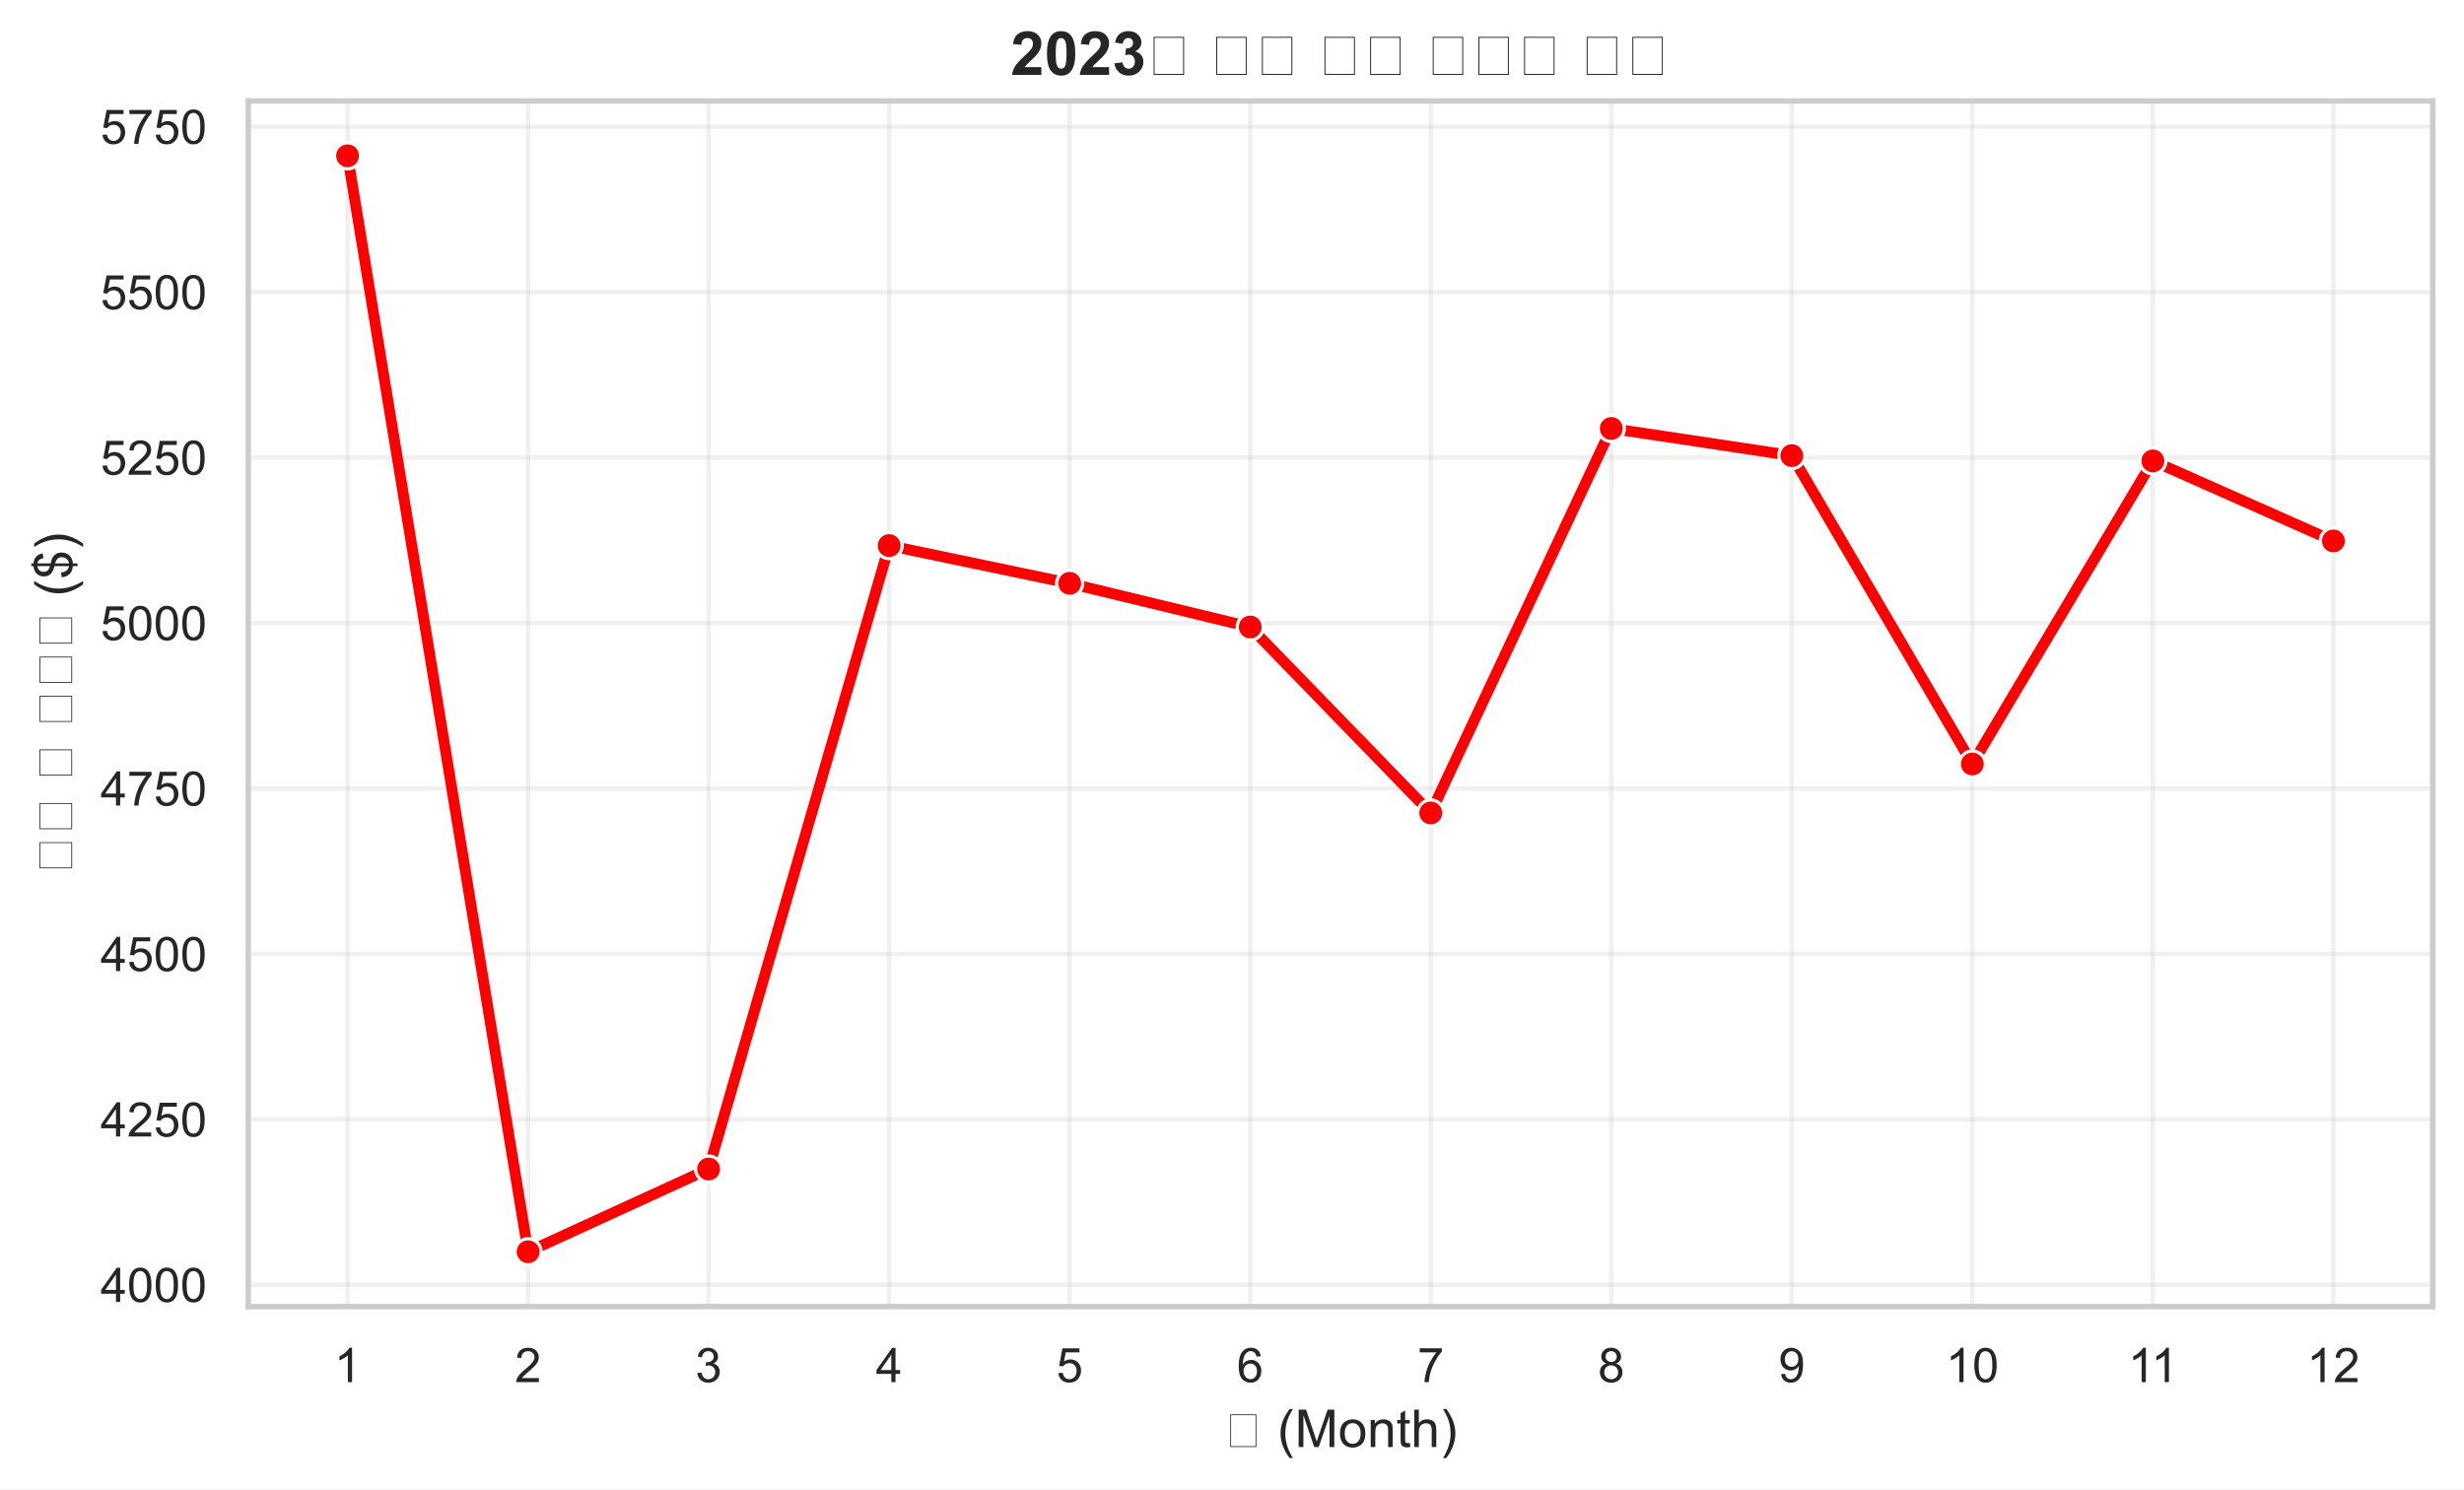
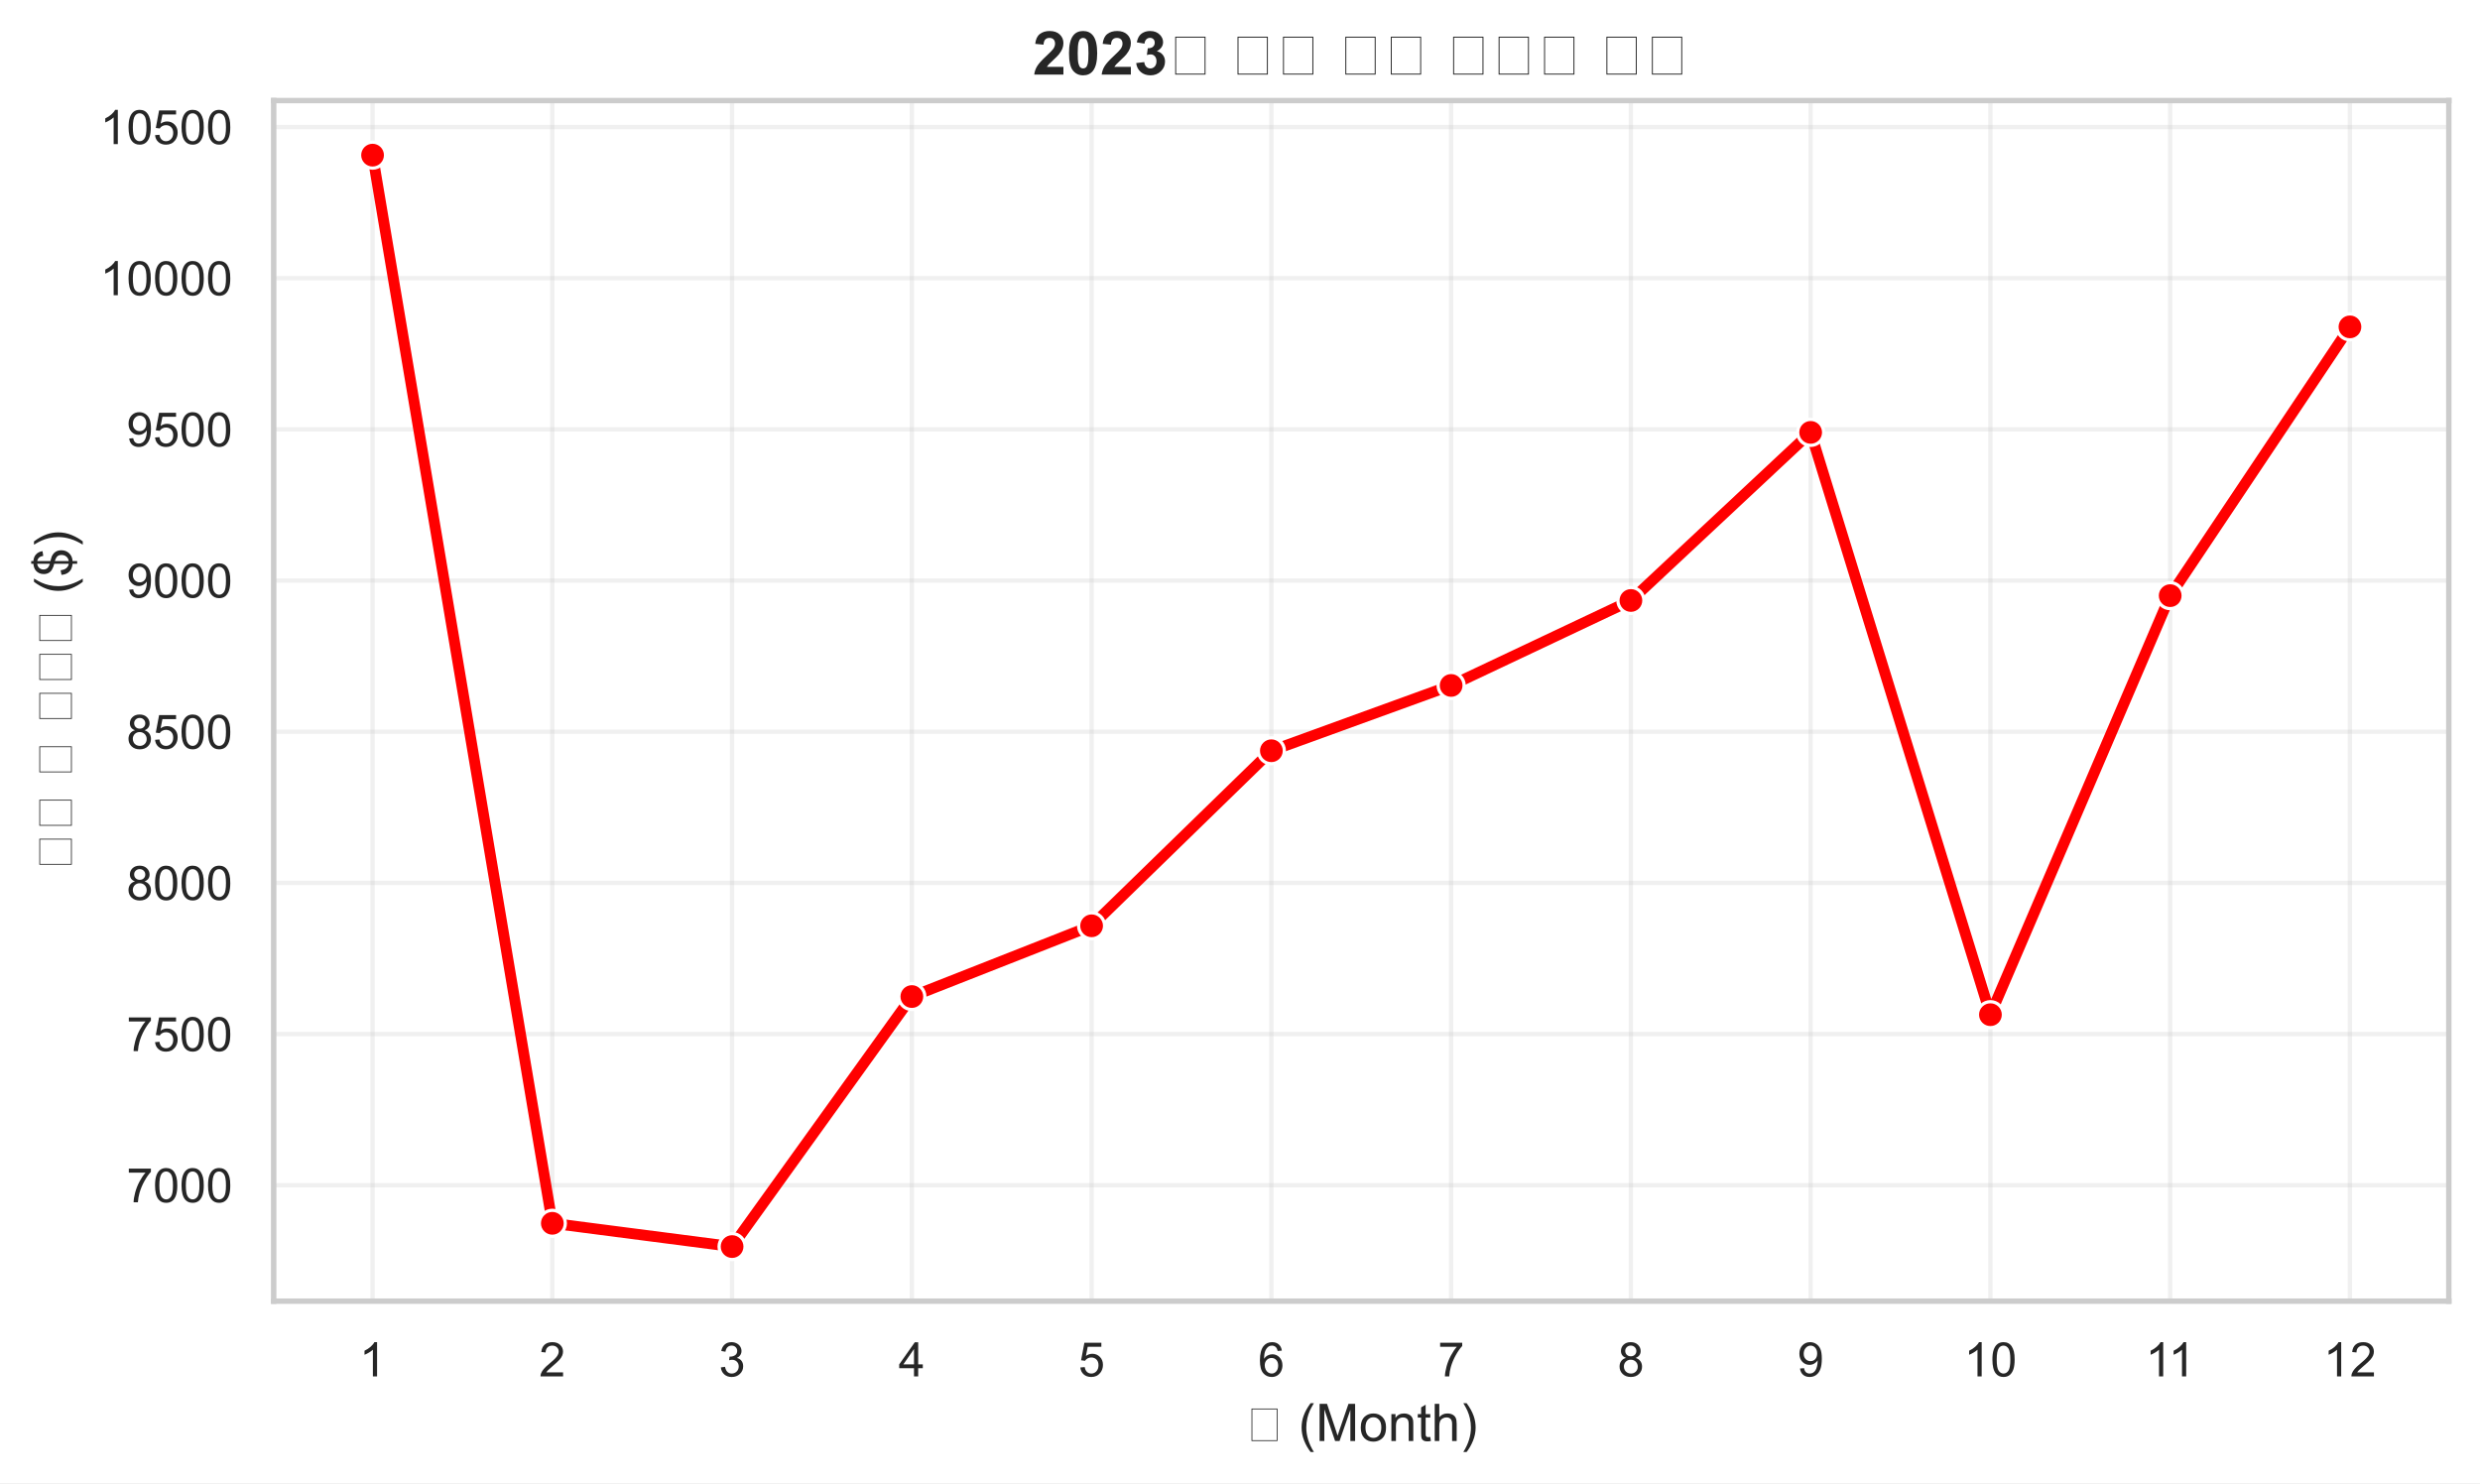
- <svg xmlns="http://www.w3.org/2000/svg" xmlns:xlink="http://www.w3.org/1999/xlink" width="566.474pt" height="342.442pt" viewBox="0 0 566.474 342.442" version="1.1">
+ <svg xmlns="http://www.w3.org/2000/svg" xmlns:xlink="http://www.w3.org/1999/xlink" width="572.591pt" height="342.442pt" viewBox="0 0 572.591 342.442" version="1.1">
  <defs>
    <style type="text/css">*{stroke-linejoin: round; stroke-linecap: butt}</style>
  </defs>
  <g id="figure_1">
    <g id="patch_1">
-       <path d="M 0 342.442  L 566.474 342.442  L 566.474 0  L 0 0  z " style="fill: #ffffff" />
+       <path d="M 0 342.442  L 572.591 342.442  L 572.591 0  L 0 0  z " style="fill: #ffffff" />
    </g>
    <g id="axes_1">
      <g id="patch_2">
-         <path d="M 57.074 300.421  L 559.274 300.421  L 559.274 23.221  L 57.074 23.221  z " style="fill: #ffffff" />
+         <path d="M 63.191 300.421  L 565.391 300.421  L 565.391 23.221  L 63.191 23.221  z " style="fill: #ffffff" />
      </g>
      <g id="matplotlib.axis_1">
        <g id="xtick_1">
          <g id="line2d_1">
-             <path d="M 79.902 300.421  L 79.902 23.221  " clip-path="url(#p34242b757a)" style="fill: none; stroke: #cccccc; stroke-opacity: 0.3; stroke-linecap: round" />
+             <path d="M 86.019 300.421  L 86.019 23.221  " clip-path="url(#p6fefae1421)" style="fill: none; stroke: #cccccc; stroke-opacity: 0.3; stroke-linecap: round" />
          </g>
          <g id="text_1">
-             <g style="fill: #262626" transform="translate(76.84313 317.7945) scale(0.11 -0.11)">
+             <g style="fill: #262626" transform="translate(82.96016 317.7945) scale(0.11 -0.11)">
              <defs>
                <path id="ArialMT-31" d="M 2384 0  L 1822 0  L 1822 3584  Q 1619 3391 1289 3197  Q 959 3003 697 2906  L 697 3450  Q 1169 3672 1522 3987  Q 1875 4303 2022 4600  L 2384 4600  L 2384 0  z " transform="scale(0.015625)" />
              </defs>
              <use xlink:href="#ArialMT-31" />
            </g>
          </g>
        </g>
        <g id="xtick_2">
          <g id="line2d_2">
-             <path d="M 121.406 300.421  L 121.406 23.221  " clip-path="url(#p34242b757a)" style="fill: none; stroke: #cccccc; stroke-opacity: 0.3; stroke-linecap: round" />
+             <path d="M 127.523 300.421  L 127.523 23.221  " clip-path="url(#p6fefae1421)" style="fill: none; stroke: #cccccc; stroke-opacity: 0.3; stroke-linecap: round" />
          </g>
          <g id="text_2">
-             <g style="fill: #262626" transform="translate(118.3473 317.7945) scale(0.11 -0.11)">
+             <g style="fill: #262626" transform="translate(124.4643 317.7945) scale(0.11 -0.11)">
              <defs>
                <path id="ArialMT-32" d="M 3222 541  L 3222 0  L 194 0  Q 188 203 259 391  Q 375 700 629 1000  Q 884 1300 1366 1694  Q 2113 2306 2375 2664  Q 2638 3022 2638 3341  Q 2638 3675 2398 3904  Q 2159 4134 1775 4134  Q 1369 4134 1125 3890  Q 881 3647 878 3216  L 300 3275  Q 359 3922 746 4261  Q 1134 4600 1788 4600  Q 2447 4600 2831 4234  Q 3216 3869 3216 3328  Q 3216 3053 3103 2787  Q 2991 2522 2730 2228  Q 2469 1934 1863 1422  Q 1356 997 1212 845  Q 1069 694 975 541  L 3222 541  z " transform="scale(0.015625)" />
              </defs>
              <use xlink:href="#ArialMT-32" />
            </g>
          </g>
        </g>
        <g id="xtick_3">
          <g id="line2d_3">
-             <path d="M 162.91 300.421  L 162.91 23.221  " clip-path="url(#p34242b757a)" style="fill: none; stroke: #cccccc; stroke-opacity: 0.3; stroke-linecap: round" />
+             <path d="M 169.027 300.421  L 169.027 23.221  " clip-path="url(#p6fefae1421)" style="fill: none; stroke: #cccccc; stroke-opacity: 0.3; stroke-linecap: round" />
          </g>
          <g id="text_3">
-             <g style="fill: #262626" transform="translate(159.8514 317.7945) scale(0.11 -0.11)">
+             <g style="fill: #262626" transform="translate(165.9684 317.7945) scale(0.11 -0.11)">
              <defs>
                <path id="ArialMT-33" d="M 269 1209  L 831 1284  Q 928 806 1161 595  Q 1394 384 1728 384  Q 2125 384 2398 659  Q 2672 934 2672 1341  Q 2672 1728 2419 1979  Q 2166 2231 1775 2231  Q 1616 2231 1378 2169  L 1441 2663  Q 1497 2656 1531 2656  Q 1891 2656 2178 2843  Q 2466 3031 2466 3422  Q 2466 3731 2256 3934  Q 2047 4138 1716 4138  Q 1388 4138 1169 3931  Q 950 3725 888 3313  L 325 3413  Q 428 3978 793 4289  Q 1159 4600 1703 4600  Q 2078 4600 2393 4439  Q 2709 4278 2876 4000  Q 3044 3722 3044 3409  Q 3044 3113 2884 2869  Q 2725 2625 2413 2481  Q 2819 2388 3044 2092  Q 3269 1797 3269 1353  Q 3269 753 2831 336  Q 2394 -81 1725 -81  Q 1122 -81 723 278  Q 325 638 269 1209  z " transform="scale(0.015625)" />
              </defs>
              <use xlink:href="#ArialMT-33" />
            </g>
          </g>
        </g>
        <g id="xtick_4">
          <g id="line2d_4">
-             <path d="M 204.414 300.421  L 204.414 23.221  " clip-path="url(#p34242b757a)" style="fill: none; stroke: #cccccc; stroke-opacity: 0.3; stroke-linecap: round" />
+             <path d="M 210.531 300.421  L 210.531 23.221  " clip-path="url(#p6fefae1421)" style="fill: none; stroke: #cccccc; stroke-opacity: 0.3; stroke-linecap: round" />
          </g>
          <g id="text_4">
-             <g style="fill: #262626" transform="translate(201.3555 317.7945) scale(0.11 -0.11)">
+             <g style="fill: #262626" transform="translate(207.4726 317.7945) scale(0.11 -0.11)">
              <defs>
                <path id="ArialMT-34" d="M 2069 0  L 2069 1097  L 81 1097  L 81 1613  L 2172 4581  L 2631 4581  L 2631 1613  L 3250 1613  L 3250 1097  L 2631 1097  L 2631 0  L 2069 0  z M 2069 1613  L 2069 3678  L 634 1613  L 2069 1613  z " transform="scale(0.015625)" />
              </defs>
              <use xlink:href="#ArialMT-34" />
            </g>
          </g>
        </g>
        <g id="xtick_5">
          <g id="line2d_5">
-             <path d="M 245.918 300.421  L 245.918 23.221  " clip-path="url(#p34242b757a)" style="fill: none; stroke: #cccccc; stroke-opacity: 0.3; stroke-linecap: round" />
+             <path d="M 252.035 300.421  L 252.035 23.221  " clip-path="url(#p6fefae1421)" style="fill: none; stroke: #cccccc; stroke-opacity: 0.3; stroke-linecap: round" />
          </g>
          <g id="text_5">
-             <g style="fill: #262626" transform="translate(242.8597 317.7945) scale(0.11 -0.11)">
+             <g style="fill: #262626" transform="translate(248.9767 317.7945) scale(0.11 -0.11)">
              <defs>
                <path id="ArialMT-35" d="M 266 1200  L 856 1250  Q 922 819 1161 601  Q 1400 384 1738 384  Q 2144 384 2425 690  Q 2706 997 2706 1503  Q 2706 1984 2436 2262  Q 2166 2541 1728 2541  Q 1456 2541 1237 2417  Q 1019 2294 894 2097  L 366 2166  L 809 4519  L 3088 4519  L 3088 3981  L 1259 3981  L 1013 2750  Q 1425 3038 1878 3038  Q 2478 3038 2890 2622  Q 3303 2206 3303 1553  Q 3303 931 2941 478  Q 2500 -78 1738 -78  Q 1113 -78 717 272  Q 322 622 266 1200  z " transform="scale(0.015625)" />
              </defs>
              <use xlink:href="#ArialMT-35" />
            </g>
          </g>
        </g>
        <g id="xtick_6">
          <g id="line2d_6">
-             <path d="M 287.422 300.421  L 287.422 23.221  " clip-path="url(#p34242b757a)" style="fill: none; stroke: #cccccc; stroke-opacity: 0.3; stroke-linecap: round" />
+             <path d="M 293.539 300.421  L 293.539 23.221  " clip-path="url(#p6fefae1421)" style="fill: none; stroke: #cccccc; stroke-opacity: 0.3; stroke-linecap: round" />
          </g>
          <g id="text_6">
-             <g style="fill: #262626" transform="translate(284.3638 317.7945) scale(0.11 -0.11)">
+             <g style="fill: #262626" transform="translate(290.4808 317.7945) scale(0.11 -0.11)">
              <defs>
                <path id="ArialMT-36" d="M 3184 3459  L 2625 3416  Q 2550 3747 2413 3897  Q 2184 4138 1850 4138  Q 1581 4138 1378 3988  Q 1113 3794 959 3422  Q 806 3050 800 2363  Q 1003 2672 1297 2822  Q 1591 2972 1913 2972  Q 2475 2972 2870 2558  Q 3266 2144 3266 1488  Q 3266 1056 3080 686  Q 2894 316 2569 119  Q 2244 -78 1831 -78  Q 1128 -78 684 439  Q 241 956 241 2144  Q 241 3472 731 4075  Q 1159 4600 1884 4600  Q 2425 4600 2770 4297  Q 3116 3994 3184 3459  z M 888 1484  Q 888 1194 1011 928  Q 1134 663 1356 523  Q 1578 384 1822 384  Q 2178 384 2434 671  Q 2691 959 2691 1453  Q 2691 1928 2437 2201  Q 2184 2475 1800 2475  Q 1419 2475 1153 2201  Q 888 1928 888 1484  z " transform="scale(0.015625)" />
              </defs>
              <use xlink:href="#ArialMT-36" />
            </g>
          </g>
        </g>
        <g id="xtick_7">
          <g id="line2d_7">
-             <path d="M 328.926 300.421  L 328.926 23.221  " clip-path="url(#p34242b757a)" style="fill: none; stroke: #cccccc; stroke-opacity: 0.3; stroke-linecap: round" />
+             <path d="M 335.043 300.421  L 335.043 23.221  " clip-path="url(#p6fefae1421)" style="fill: none; stroke: #cccccc; stroke-opacity: 0.3; stroke-linecap: round" />
          </g>
          <g id="text_7">
-             <g style="fill: #262626" transform="translate(325.8679 317.7945) scale(0.11 -0.11)">
+             <g style="fill: #262626" transform="translate(331.985 317.7945) scale(0.11 -0.11)">
              <defs>
                <path id="ArialMT-37" d="M 303 3981  L 303 4522  L 3269 4522  L 3269 4084  Q 2831 3619 2401 2847  Q 1972 2075 1738 1259  Q 1569 684 1522 0  L 944 0  Q 953 541 1156 1306  Q 1359 2072 1739 2783  Q 2119 3494 2547 3981  L 303 3981  z " transform="scale(0.015625)" />
              </defs>
              <use xlink:href="#ArialMT-37" />
            </g>
          </g>
        </g>
        <g id="xtick_8">
          <g id="line2d_8">
-             <path d="M 370.431 300.421  L 370.431 23.221  " clip-path="url(#p34242b757a)" style="fill: none; stroke: #cccccc; stroke-opacity: 0.3; stroke-linecap: round" />
+             <path d="M 376.548 300.421  L 376.548 23.221  " clip-path="url(#p6fefae1421)" style="fill: none; stroke: #cccccc; stroke-opacity: 0.3; stroke-linecap: round" />
          </g>
          <g id="text_8">
-             <g style="fill: #262626" transform="translate(367.3721 317.7945) scale(0.11 -0.11)">
+             <g style="fill: #262626" transform="translate(373.4891 317.7945) scale(0.11 -0.11)">
              <defs>
                <path id="ArialMT-38" d="M 1131 2484  Q 781 2613 612 2850  Q 444 3088 444 3419  Q 444 3919 803 4259  Q 1163 4600 1759 4600  Q 2359 4600 2725 4251  Q 3091 3903 3091 3403  Q 3091 3084 2923 2848  Q 2756 2613 2416 2484  Q 2838 2347 3058 2040  Q 3278 1734 3278 1309  Q 3278 722 2862 322  Q 2447 -78 1769 -78  Q 1091 -78 675 323  Q 259 725 259 1325  Q 259 1772 486 2073  Q 713 2375 1131 2484  z M 1019 3438  Q 1019 3113 1228 2906  Q 1438 2700 1772 2700  Q 2097 2700 2305 2904  Q 2513 3109 2513 3406  Q 2513 3716 2298 3927  Q 2084 4138 1766 4138  Q 1444 4138 1231 3931  Q 1019 3725 1019 3438  z M 838 1322  Q 838 1081 952 856  Q 1066 631 1291 507  Q 1516 384 1775 384  Q 2178 384 2440 643  Q 2703 903 2703 1303  Q 2703 1709 2433 1975  Q 2163 2241 1756 2241  Q 1359 2241 1098 1978  Q 838 1716 838 1322  z " transform="scale(0.015625)" />
              </defs>
              <use xlink:href="#ArialMT-38" />
            </g>
          </g>
        </g>
        <g id="xtick_9">
          <g id="line2d_9">
-             <path d="M 411.935 300.421  L 411.935 23.221  " clip-path="url(#p34242b757a)" style="fill: none; stroke: #cccccc; stroke-opacity: 0.3; stroke-linecap: round" />
+             <path d="M 418.052 300.421  L 418.052 23.221  " clip-path="url(#p6fefae1421)" style="fill: none; stroke: #cccccc; stroke-opacity: 0.3; stroke-linecap: round" />
          </g>
          <g id="text_9">
-             <g style="fill: #262626" transform="translate(408.8762 317.7945) scale(0.11 -0.11)">
+             <g style="fill: #262626" transform="translate(414.9932 317.7945) scale(0.11 -0.11)">
              <defs>
                <path id="ArialMT-39" d="M 350 1059  L 891 1109  Q 959 728 1153 556  Q 1347 384 1650 384  Q 1909 384 2104 503  Q 2300 622 2425 820  Q 2550 1019 2634 1356  Q 2719 1694 2719 2044  Q 2719 2081 2716 2156  Q 2547 1888 2255 1720  Q 1963 1553 1622 1553  Q 1053 1553 659 1965  Q 266 2378 266 3053  Q 266 3750 677 4175  Q 1088 4600 1706 4600  Q 2153 4600 2523 4359  Q 2894 4119 3086 3673  Q 3278 3228 3278 2384  Q 3278 1506 3087 986  Q 2897 466 2520 194  Q 2144 -78 1638 -78  Q 1100 -78 759 220  Q 419 519 350 1059  z M 2653 3081  Q 2653 3566 2395 3850  Q 2138 4134 1775 4134  Q 1400 4134 1122 3828  Q 844 3522 844 3034  Q 844 2597 1108 2323  Q 1372 2050 1759 2050  Q 2150 2050 2401 2323  Q 2653 2597 2653 3081  z " transform="scale(0.015625)" />
              </defs>
              <use xlink:href="#ArialMT-39" />
            </g>
          </g>
        </g>
        <g id="xtick_10">
          <g id="line2d_10">
-             <path d="M 453.439 300.421  L 453.439 23.221  " clip-path="url(#p34242b757a)" style="fill: none; stroke: #cccccc; stroke-opacity: 0.3; stroke-linecap: round" />
+             <path d="M 459.556 300.421  L 459.556 23.221  " clip-path="url(#p6fefae1421)" style="fill: none; stroke: #cccccc; stroke-opacity: 0.3; stroke-linecap: round" />
          </g>
          <g id="text_10">
-             <g style="fill: #262626" transform="translate(447.3218 317.7945) scale(0.11 -0.11)">
+             <g style="fill: #262626" transform="translate(453.4388 317.7945) scale(0.11 -0.11)">
              <defs>
                <path id="ArialMT-30" d="M 266 2259  Q 266 3072 433 3567  Q 600 4063 929 4331  Q 1259 4600 1759 4600  Q 2128 4600 2406 4451  Q 2684 4303 2865 4023  Q 3047 3744 3150 3342  Q 3253 2941 3253 2259  Q 3253 1453 3087 958  Q 2922 463 2592 192  Q 2263 -78 1759 -78  Q 1097 -78 719 397  Q 266 969 266 2259  z M 844 2259  Q 844 1131 1108 757  Q 1372 384 1759 384  Q 2147 384 2411 759  Q 2675 1134 2675 2259  Q 2675 3391 2411 3762  Q 2147 4134 1753 4134  Q 1366 4134 1134 3806  Q 844 3388 844 2259  z " transform="scale(0.015625)" />
              </defs>
              <use xlink:href="#ArialMT-31" />
              <use xlink:href="#ArialMT-30" transform="translate(55.61523 0)" />
            </g>
          </g>
        </g>
        <g id="xtick_11">
          <g id="line2d_11">
-             <path d="M 494.943 300.421  L 494.943 23.221  " clip-path="url(#p34242b757a)" style="fill: none; stroke: #cccccc; stroke-opacity: 0.3; stroke-linecap: round" />
+             <path d="M 501.06 300.421  L 501.06 23.221  " clip-path="url(#p6fefae1421)" style="fill: none; stroke: #cccccc; stroke-opacity: 0.3; stroke-linecap: round" />
          </g>
          <g id="text_11">
-             <g style="fill: #262626" transform="translate(489.2316 317.7945) scale(0.11 -0.11)">
+             <g style="fill: #262626" transform="translate(495.3486 317.7945) scale(0.11 -0.11)">
              <use xlink:href="#ArialMT-31" />
              <use xlink:href="#ArialMT-31" transform="translate(48.24023 0)" />
            </g>
          </g>
        </g>
        <g id="xtick_12">
          <g id="line2d_12">
-             <path d="M 536.447 300.421  L 536.447 23.221  " clip-path="url(#p34242b757a)" style="fill: none; stroke: #cccccc; stroke-opacity: 0.3; stroke-linecap: round" />
+             <path d="M 542.564 300.421  L 542.564 23.221  " clip-path="url(#p6fefae1421)" style="fill: none; stroke: #cccccc; stroke-opacity: 0.3; stroke-linecap: round" />
          </g>
          <g id="text_12">
-             <g style="fill: #262626" transform="translate(530.3301 317.7945) scale(0.11 -0.11)">
+             <g style="fill: #262626" transform="translate(536.4471 317.7945) scale(0.11 -0.11)">
              <use xlink:href="#ArialMT-31" />
              <use xlink:href="#ArialMT-32" transform="translate(55.61523 0)" />
            </g>
          </g>
        </g>
        <g id="text_13">
-           <g style="fill: #262626" transform="translate(281.3375 332.7164) scale(0.12 -0.12)">
+           <g style="fill: #262626" transform="translate(287.4545 332.7164) scale(0.12 -0.12)">
            <defs>
              <path id="ArialMT-c6d4" d="M 800 0  L 800 4000  L 4000 4000  L 4000 0  L 800 0  z M 900 100  L 3900 100  L 3900 3900  L 900 3900  L 900 100  z " transform="scale(0.015625)" />
              <path id="ArialMT-20" transform="scale(0.015625)" />
              <path id="ArialMT-28" d="M 1497 -1347  Q 1031 -759 709 28  Q 388 816 388 1659  Q 388 2403 628 3084  Q 909 3875 1497 4659  L 1900 4659  Q 1522 4009 1400 3731  Q 1209 3300 1100 2831  Q 966 2247 966 1656  Q 966 153 1900 -1347  L 1497 -1347  z " transform="scale(0.015625)" />
              <path id="ArialMT-4d" d="M 475 0  L 475 4581  L 1388 4581  L 2472 1338  Q 2622 884 2691 659  Q 2769 909 2934 1394  L 4031 4581  L 4847 4581  L 4847 0  L 4263 0  L 4263 3834  L 2931 0  L 2384 0  L 1059 3900  L 1059 0  L 475 0  z " transform="scale(0.015625)" />
              <path id="ArialMT-6f" d="M 213 1659  Q 213 2581 725 3025  Q 1153 3394 1769 3394  Q 2453 3394 2887 2945  Q 3322 2497 3322 1706  Q 3322 1066 3130 698  Q 2938 331 2570 128  Q 2203 -75 1769 -75  Q 1072 -75 642 372  Q 213 819 213 1659  z M 791 1659  Q 791 1022 1069 705  Q 1347 388 1769 388  Q 2188 388 2466 706  Q 2744 1025 2744 1678  Q 2744 2294 2464 2611  Q 2184 2928 1769 2928  Q 1347 2928 1069 2612  Q 791 2297 791 1659  z " transform="scale(0.015625)" />
              <path id="ArialMT-6e" d="M 422 0  L 422 3319  L 928 3319  L 928 2847  Q 1294 3394 1984 3394  Q 2284 3394 2536 3286  Q 2788 3178 2913 3003  Q 3038 2828 3088 2588  Q 3119 2431 3119 2041  L 3119 0  L 2556 0  L 2556 2019  Q 2556 2363 2490 2533  Q 2425 2703 2258 2804  Q 2091 2906 1866 2906  Q 1506 2906 1245 2678  Q 984 2450 984 1813  L 984 0  L 422 0  z " transform="scale(0.015625)" />
              <path id="ArialMT-74" d="M 1650 503  L 1731 6  Q 1494 -44 1306 -44  Q 1000 -44 831 53  Q 663 150 594 308  Q 525 466 525 972  L 525 2881  L 113 2881  L 113 3319  L 525 3319  L 525 4141  L 1084 4478  L 1084 3319  L 1650 3319  L 1650 2881  L 1084 2881  L 1084 941  Q 1084 700 1114 631  Q 1144 563 1211 522  Q 1278 481 1403 481  Q 1497 481 1650 503  z " transform="scale(0.015625)" />
              <path id="ArialMT-68" d="M 422 0  L 422 4581  L 984 4581  L 984 2938  Q 1378 3394 1978 3394  Q 2347 3394 2619 3248  Q 2891 3103 3008 2847  Q 3125 2591 3125 2103  L 3125 0  L 2563 0  L 2563 2103  Q 2563 2525 2380 2717  Q 2197 2909 1863 2909  Q 1613 2909 1392 2779  Q 1172 2650 1078 2428  Q 984 2206 984 1816  L 984 0  L 422 0  z " transform="scale(0.015625)" />
              <path id="ArialMT-29" d="M 791 -1347  L 388 -1347  Q 1322 153 1322 1656  Q 1322 2244 1188 2822  Q 1081 3291 891 3722  Q 769 4003 388 4659  L 791 4659  Q 1378 3875 1659 3084  Q 1900 2403 1900 1659  Q 1900 816 1576 28  Q 1253 -759 791 -1347  z " transform="scale(0.015625)" />
            </defs>
            <use xlink:href="#ArialMT-c6d4" />
            <use xlink:href="#ArialMT-20" transform="translate(75 0)" />
            <use xlink:href="#ArialMT-28" transform="translate(102.7832 0)" />
            <use xlink:href="#ArialMT-4d" transform="translate(136.084 0)" />
            <use xlink:href="#ArialMT-6f" transform="translate(219.3848 0)" />
            <use xlink:href="#ArialMT-6e" transform="translate(275 0)" />
            <use xlink:href="#ArialMT-74" transform="translate(330.6152 0)" />
            <use xlink:href="#ArialMT-68" transform="translate(358.3984 0)" />
            <use xlink:href="#ArialMT-29" transform="translate(414.0137 0)" />
          </g>
        </g>
      </g>
      <g id="matplotlib.axis_2">
        <g id="ytick_1">
          <g id="line2d_13">
-             <path d="M 57.074 295.43  L 559.274 295.43  " clip-path="url(#p34242b757a)" style="fill: none; stroke: #cccccc; stroke-opacity: 0.3; stroke-linecap: round" />
+             <path d="M 63.191 273.65  L 565.391 273.65  " clip-path="url(#p6fefae1421)" style="fill: none; stroke: #cccccc; stroke-opacity: 0.3; stroke-linecap: round" />
          </g>
          <g id="text_14">
-             <g style="fill: #262626" transform="translate(23.10625 299.3664) scale(0.11 -0.11)">
-               <use xlink:href="#ArialMT-34" />
+             <g style="fill: #262626" transform="translate(29.22328 277.5871) scale(0.11 -0.11)">
+               <use xlink:href="#ArialMT-37" />
              <use xlink:href="#ArialMT-30" transform="translate(55.61523 0)" />
              <use xlink:href="#ArialMT-30" transform="translate(111.2305 0)" />
              <use xlink:href="#ArialMT-30" transform="translate(166.8457 0)" />
            </g>
          </g>
        </g>
        <g id="ytick_2">
          <g id="line2d_14">
-             <path d="M 57.074 257.386  L 559.274 257.386  " clip-path="url(#p34242b757a)" style="fill: none; stroke: #cccccc; stroke-opacity: 0.3; stroke-linecap: round" />
+             <path d="M 63.191 238.747  L 565.391 238.747  " clip-path="url(#p6fefae1421)" style="fill: none; stroke: #cccccc; stroke-opacity: 0.3; stroke-linecap: round" />
          </g>
          <g id="text_15">
-             <g style="fill: #262626" transform="translate(23.10625 261.323) scale(0.11 -0.11)">
-               <use xlink:href="#ArialMT-34" />
-               <use xlink:href="#ArialMT-32" transform="translate(55.61523 0)" />
-               <use xlink:href="#ArialMT-35" transform="translate(111.2305 0)" />
+             <g style="fill: #262626" transform="translate(29.22328 242.6841) scale(0.11 -0.11)">
+               <use xlink:href="#ArialMT-37" />
+               <use xlink:href="#ArialMT-35" transform="translate(55.61523 0)" />
+               <use xlink:href="#ArialMT-30" transform="translate(111.2305 0)" />
              <use xlink:href="#ArialMT-30" transform="translate(166.8457 0)" />
            </g>
          </g>
        </g>
        <g id="ytick_3">
          <g id="line2d_15">
-             <path d="M 57.074 219.343  L 559.274 219.343  " clip-path="url(#p34242b757a)" style="fill: none; stroke: #cccccc; stroke-opacity: 0.3; stroke-linecap: round" />
+             <path d="M 63.191 203.844  L 565.391 203.844  " clip-path="url(#p6fefae1421)" style="fill: none; stroke: #cccccc; stroke-opacity: 0.3; stroke-linecap: round" />
          </g>
          <g id="text_16">
-             <g style="fill: #262626" transform="translate(23.10625 223.2795) scale(0.11 -0.11)">
-               <use xlink:href="#ArialMT-34" />
-               <use xlink:href="#ArialMT-35" transform="translate(55.61523 0)" />
+             <g style="fill: #262626" transform="translate(29.22328 207.781) scale(0.11 -0.11)">
+               <use xlink:href="#ArialMT-38" />
+               <use xlink:href="#ArialMT-30" transform="translate(55.61523 0)" />
              <use xlink:href="#ArialMT-30" transform="translate(111.2305 0)" />
              <use xlink:href="#ArialMT-30" transform="translate(166.8457 0)" />
            </g>
          </g>
        </g>
        <g id="ytick_4">
          <g id="line2d_16">
-             <path d="M 57.074 181.299  L 559.274 181.299  " clip-path="url(#p34242b757a)" style="fill: none; stroke: #cccccc; stroke-opacity: 0.3; stroke-linecap: round" />
+             <path d="M 63.191 168.941  L 565.391 168.941  " clip-path="url(#p6fefae1421)" style="fill: none; stroke: #cccccc; stroke-opacity: 0.3; stroke-linecap: round" />
          </g>
          <g id="text_17">
-             <g style="fill: #262626" transform="translate(23.10625 185.236) scale(0.11 -0.11)">
-               <use xlink:href="#ArialMT-34" />
-               <use xlink:href="#ArialMT-37" transform="translate(55.61523 0)" />
-               <use xlink:href="#ArialMT-35" transform="translate(111.2305 0)" />
+             <g style="fill: #262626" transform="translate(29.22328 172.878) scale(0.11 -0.11)">
+               <use xlink:href="#ArialMT-38" />
+               <use xlink:href="#ArialMT-35" transform="translate(55.61523 0)" />
+               <use xlink:href="#ArialMT-30" transform="translate(111.2305 0)" />
              <use xlink:href="#ArialMT-30" transform="translate(166.8457 0)" />
            </g>
          </g>
        </g>
        <g id="ytick_5">
          <g id="line2d_17">
-             <path d="M 57.074 143.256  L 559.274 143.256  " clip-path="url(#p34242b757a)" style="fill: none; stroke: #cccccc; stroke-opacity: 0.3; stroke-linecap: round" />
+             <path d="M 63.191 134.038  L 565.391 134.038  " clip-path="url(#p6fefae1421)" style="fill: none; stroke: #cccccc; stroke-opacity: 0.3; stroke-linecap: round" />
          </g>
          <g id="text_18">
-             <g style="fill: #262626" transform="translate(23.10625 147.1925) scale(0.11 -0.11)">
-               <use xlink:href="#ArialMT-35" />
+             <g style="fill: #262626" transform="translate(29.22328 137.9749) scale(0.11 -0.11)">
+               <use xlink:href="#ArialMT-39" />
              <use xlink:href="#ArialMT-30" transform="translate(55.61523 0)" />
              <use xlink:href="#ArialMT-30" transform="translate(111.2305 0)" />
              <use xlink:href="#ArialMT-30" transform="translate(166.8457 0)" />
            </g>
          </g>
        </g>
        <g id="ytick_6">
          <g id="line2d_18">
-             <path d="M 57.074 105.212  L 559.274 105.212  " clip-path="url(#p34242b757a)" style="fill: none; stroke: #cccccc; stroke-opacity: 0.3; stroke-linecap: round" />
+             <path d="M 63.191 99.135  L 565.391 99.135  " clip-path="url(#p6fefae1421)" style="fill: none; stroke: #cccccc; stroke-opacity: 0.3; stroke-linecap: round" />
          </g>
          <g id="text_19">
-             <g style="fill: #262626" transform="translate(23.10625 109.149) scale(0.11 -0.11)">
-               <use xlink:href="#ArialMT-35" />
-               <use xlink:href="#ArialMT-32" transform="translate(55.61523 0)" />
-               <use xlink:href="#ArialMT-35" transform="translate(111.2305 0)" />
+             <g style="fill: #262626" transform="translate(29.22328 103.0719) scale(0.11 -0.11)">
+               <use xlink:href="#ArialMT-39" />
+               <use xlink:href="#ArialMT-35" transform="translate(55.61523 0)" />
+               <use xlink:href="#ArialMT-30" transform="translate(111.2305 0)" />
              <use xlink:href="#ArialMT-30" transform="translate(166.8457 0)" />
            </g>
          </g>
        </g>
        <g id="ytick_7">
          <g id="line2d_19">
-             <path d="M 57.074 67.169  L 559.274 67.169  " clip-path="url(#p34242b757a)" style="fill: none; stroke: #cccccc; stroke-opacity: 0.3; stroke-linecap: round" />
+             <path d="M 63.191 64.232  L 565.391 64.232  " clip-path="url(#p6fefae1421)" style="fill: none; stroke: #cccccc; stroke-opacity: 0.3; stroke-linecap: round" />
          </g>
          <g id="text_20">
-             <g style="fill: #262626" transform="translate(23.10625 71.10556) scale(0.11 -0.11)">
-               <use xlink:href="#ArialMT-35" />
-               <use xlink:href="#ArialMT-35" transform="translate(55.61523 0)" />
-               <use xlink:href="#ArialMT-30" transform="translate(111.2305 0)" />
-               <use xlink:href="#ArialMT-30" transform="translate(166.8457 0)" />
+             <g style="fill: #262626" transform="translate(23.10625 68.16881) scale(0.11 -0.11)">
+               <use xlink:href="#ArialMT-31" />
+               <use xlink:href="#ArialMT-30" transform="translate(55.61523 0)" />
+               <use xlink:href="#ArialMT-30" transform="translate(111.2305 0)" />
+               <use xlink:href="#ArialMT-30" transform="translate(166.8457 0)" />
+               <use xlink:href="#ArialMT-30" transform="translate(222.4609 0)" />
            </g>
          </g>
        </g>
        <g id="ytick_8">
          <g id="line2d_20">
-             <path d="M 57.074 29.125  L 559.274 29.125  " clip-path="url(#p34242b757a)" style="fill: none; stroke: #cccccc; stroke-opacity: 0.3; stroke-linecap: round" />
+             <path d="M 63.191 29.329  L 565.391 29.329  " clip-path="url(#p6fefae1421)" style="fill: none; stroke: #cccccc; stroke-opacity: 0.3; stroke-linecap: round" />
          </g>
          <g id="text_21">
-             <g style="fill: #262626" transform="translate(23.10625 33.06208) scale(0.11 -0.11)">
-               <use xlink:href="#ArialMT-35" />
-               <use xlink:href="#ArialMT-37" transform="translate(55.61523 0)" />
+             <g style="fill: #262626" transform="translate(23.10625 33.26577) scale(0.11 -0.11)">
+               <use xlink:href="#ArialMT-31" />
+               <use xlink:href="#ArialMT-30" transform="translate(55.61523 0)" />
              <use xlink:href="#ArialMT-35" transform="translate(111.2305 0)" />
              <use xlink:href="#ArialMT-30" transform="translate(166.8457 0)" />
+               <use xlink:href="#ArialMT-30" transform="translate(222.4609 0)" />
            </g>
          </g>
        </g>
        <g id="text_22">
          <g style="fill: #262626" transform="translate(16.58063 201.1538) rotate(-90) scale(0.12 -0.12)">
            <defs>
              <path id="ArialMT-ac04" d="M 800 0  L 800 4000  L 4000 4000  L 4000 0  L 800 0  z M 900 100  L 3900 100  L 3900 3900  L 900 3900  L 900 100  z " transform="scale(0.015625)" />
              <path id="ArialMT-cd1d" d="M 800 0  L 800 4000  L 4000 4000  L 4000 0  L 800 0  z M 900 100  L 3900 100  L 3900 3900  L 900 3900  L 900 100  z " transform="scale(0.015625)" />
              <path id="ArialMT-b9e4" d="M 800 0  L 800 4000  L 4000 4000  L 4000 0  L 800 0  z M 900 100  L 3900 100  L 3900 3900  L 900 3900  L 900 100  z " transform="scale(0.015625)" />
              <path id="ArialMT-cd9c" d="M 800 0  L 800 4000  L 4000 4000  L 4000 0  L 800 0  z M 900 100  L 3900 100  L 3900 3900  L 900 3900  L 900 100  z " transform="scale(0.015625)" />
              <path id="ArialMT-c561" d="M 800 0  L 800 4000  L 4000 4000  L 4000 0  L 800 0  z M 900 100  L 3900 100  L 3900 3900  L 900 3900  L 900 100  z " transform="scale(0.015625)" />
              <path id="ArialMT-24" d="M 1594 -659  L 1594 -97  Q 1172 -44 908 92  Q 644 228 451 531  Q 259 834 228 1272  L 794 1378  Q 859 925 1025 713  Q 1263 413 1594 378  L 1594 2169  Q 1247 2234 884 2438  Q 616 2588 470 2853  Q 325 3119 325 3456  Q 325 4056 750 4428  Q 1034 4678 1594 4734  L 1594 5003  L 1925 5003  L 1925 4734  Q 2416 4688 2703 4447  Q 3072 4141 3147 3606  L 2566 3519  Q 2516 3850 2358 4026  Q 2200 4203 1925 4259  L 1925 2638  Q 2350 2531 2488 2472  Q 2750 2356 2915 2190  Q 3081 2025 3170 1797  Q 3259 1569 3259 1303  Q 3259 719 2887 328  Q 2516 -63 1925 -91  L 1925 -659  L 1594 -659  z M 1594 4266  Q 1266 4216 1077 4003  Q 888 3791 888 3500  Q 888 3213 1048 3019  Q 1209 2825 1594 2709  L 1594 4266  z M 1925 378  Q 2253 419 2467 662  Q 2681 906 2681 1266  Q 2681 1572 2529 1758  Q 2378 1944 1925 2091  L 1925 378  z " transform="scale(0.015625)" />
            </defs>
            <use xlink:href="#ArialMT-c6d4" />
            <use xlink:href="#ArialMT-ac04" transform="translate(75 0)" />
            <use xlink:href="#ArialMT-20" transform="translate(150 0)" />
            <use xlink:href="#ArialMT-cd1d" transform="translate(177.7832 0)" />
            <use xlink:href="#ArialMT-20" transform="translate(252.7832 0)" />
            <use xlink:href="#ArialMT-b9e4" transform="translate(280.5664 0)" />
            <use xlink:href="#ArialMT-cd9c" transform="translate(355.5664 0)" />
            <use xlink:href="#ArialMT-c561" transform="translate(430.5664 0)" />
            <use xlink:href="#ArialMT-20" transform="translate(505.5664 0)" />
            <use xlink:href="#ArialMT-28" transform="translate(533.3496 0)" />
            <use xlink:href="#ArialMT-24" transform="translate(566.6504 0)" />
            <use xlink:href="#ArialMT-29" transform="translate(622.2656 0)" />
          </g>
        </g>
      </g>
      <g id="FillBetweenPolyCollection_1" />
      <g id="line2d_21">
-         <path d="M 79.902 35.821  L 121.406 287.821  L 162.91 268.799  L 204.414 125.451  L 245.918 134.125  L 287.422 144.169  L 328.926 186.93  L 370.431 98.517  L 411.935 104.756  L 453.439 175.669  L 494.943 105.973  L 536.447 124.386  " clip-path="url(#p34242b757a)" style="fill: none; stroke: #ff0000; stroke-width: 2.5; stroke-linecap: round" />
+         <path d="M 86.019 35.821  L 127.523 282.446  L 169.027 287.821  L 210.531 230.091  L 252.035 213.757  L 293.539 173.339  L 335.043 158.261  L 376.548 138.645  L 418.052 99.833  L 459.556 234.28  L 501.06 137.528  L 542.564 75.471  " clip-path="url(#p6fefae1421)" style="fill: none; stroke: #ff0000; stroke-width: 2.5; stroke-linecap: round" />
        <defs>
-           <path id="m7e61cd84ed" d="M 0 3  C 0.796 3 1.559 2.684 2.121 2.121  C 2.684 1.559 3 0.796 3 0  C 3 -0.796 2.684 -1.559 2.121 -2.121  C 1.559 -2.684 0.796 -3 0 -3  C -0.796 -3 -1.559 -2.684 -2.121 -2.121  C -2.684 -1.559 -3 -0.796 -3 0  C -3 0.796 -2.684 1.559 -2.121 2.121  C -1.559 2.684 -0.796 3 0 3  z " style="stroke: #ffffff; stroke-width: 0.75" />
+           <path id="m1491bada3a" d="M 0 3  C 0.796 3 1.559 2.684 2.121 2.121  C 2.684 1.559 3 0.796 3 0  C 3 -0.796 2.684 -1.559 2.121 -2.121  C 1.559 -2.684 0.796 -3 0 -3  C -0.796 -3 -1.559 -2.684 -2.121 -2.121  C -2.684 -1.559 -3 -0.796 -3 0  C -3 0.796 -2.684 1.559 -2.121 2.121  C -1.559 2.684 -0.796 3 0 3  z " style="stroke: #ffffff; stroke-width: 0.75" />
        </defs>
-         <g clip-path="url(#p34242b757a)">
-           <use xlink:href="#m7e61cd84ed" x="79.902" y="35.821" style="fill: #ff0000; stroke: #ffffff; stroke-width: 0.75" />
-           <use xlink:href="#m7e61cd84ed" x="121.406" y="287.821" style="fill: #ff0000; stroke: #ffffff; stroke-width: 0.75" />
-           <use xlink:href="#m7e61cd84ed" x="162.91" y="268.799" style="fill: #ff0000; stroke: #ffffff; stroke-width: 0.75" />
-           <use xlink:href="#m7e61cd84ed" x="204.414" y="125.451" style="fill: #ff0000; stroke: #ffffff; stroke-width: 0.75" />
-           <use xlink:href="#m7e61cd84ed" x="245.918" y="134.125" style="fill: #ff0000; stroke: #ffffff; stroke-width: 0.75" />
-           <use xlink:href="#m7e61cd84ed" x="287.422" y="144.169" style="fill: #ff0000; stroke: #ffffff; stroke-width: 0.75" />
-           <use xlink:href="#m7e61cd84ed" x="328.926" y="186.93" style="fill: #ff0000; stroke: #ffffff; stroke-width: 0.75" />
-           <use xlink:href="#m7e61cd84ed" x="370.431" y="98.517" style="fill: #ff0000; stroke: #ffffff; stroke-width: 0.75" />
-           <use xlink:href="#m7e61cd84ed" x="411.935" y="104.756" style="fill: #ff0000; stroke: #ffffff; stroke-width: 0.75" />
-           <use xlink:href="#m7e61cd84ed" x="453.439" y="175.669" style="fill: #ff0000; stroke: #ffffff; stroke-width: 0.75" />
-           <use xlink:href="#m7e61cd84ed" x="494.943" y="105.973" style="fill: #ff0000; stroke: #ffffff; stroke-width: 0.75" />
-           <use xlink:href="#m7e61cd84ed" x="536.447" y="124.386" style="fill: #ff0000; stroke: #ffffff; stroke-width: 0.75" />
+         <g clip-path="url(#p6fefae1421)">
+           <use xlink:href="#m1491bada3a" x="86.019" y="35.821" style="fill: #ff0000; stroke: #ffffff; stroke-width: 0.75" />
+           <use xlink:href="#m1491bada3a" x="127.523" y="282.446" style="fill: #ff0000; stroke: #ffffff; stroke-width: 0.75" />
+           <use xlink:href="#m1491bada3a" x="169.027" y="287.821" style="fill: #ff0000; stroke: #ffffff; stroke-width: 0.75" />
+           <use xlink:href="#m1491bada3a" x="210.531" y="230.091" style="fill: #ff0000; stroke: #ffffff; stroke-width: 0.75" />
+           <use xlink:href="#m1491bada3a" x="252.035" y="213.757" style="fill: #ff0000; stroke: #ffffff; stroke-width: 0.75" />
+           <use xlink:href="#m1491bada3a" x="293.539" y="173.339" style="fill: #ff0000; stroke: #ffffff; stroke-width: 0.75" />
+           <use xlink:href="#m1491bada3a" x="335.043" y="158.261" style="fill: #ff0000; stroke: #ffffff; stroke-width: 0.75" />
+           <use xlink:href="#m1491bada3a" x="376.548" y="138.645" style="fill: #ff0000; stroke: #ffffff; stroke-width: 0.75" />
+           <use xlink:href="#m1491bada3a" x="418.052" y="99.833" style="fill: #ff0000; stroke: #ffffff; stroke-width: 0.75" />
+           <use xlink:href="#m1491bada3a" x="459.556" y="234.28" style="fill: #ff0000; stroke: #ffffff; stroke-width: 0.75" />
+           <use xlink:href="#m1491bada3a" x="501.06" y="137.528" style="fill: #ff0000; stroke: #ffffff; stroke-width: 0.75" />
+           <use xlink:href="#m1491bada3a" x="542.564" y="75.471" style="fill: #ff0000; stroke: #ffffff; stroke-width: 0.75" />
        </g>
      </g>
      <g id="patch_3">
-         <path d="M 57.074 300.421  L 57.074 23.221  " style="fill: none; stroke: #cccccc; stroke-width: 1.25; stroke-linejoin: miter; stroke-linecap: square" />
+         <path d="M 63.191 300.421  L 63.191 23.221  " style="fill: none; stroke: #cccccc; stroke-width: 1.25; stroke-linejoin: miter; stroke-linecap: square" />
      </g>
      <g id="patch_4">
-         <path d="M 559.274 300.421  L 559.274 23.221  " style="fill: none; stroke: #cccccc; stroke-width: 1.25; stroke-linejoin: miter; stroke-linecap: square" />
+         <path d="M 565.391 300.421  L 565.391 23.221  " style="fill: none; stroke: #cccccc; stroke-width: 1.25; stroke-linejoin: miter; stroke-linecap: square" />
      </g>
      <g id="patch_5">
-         <path d="M 57.074 300.421  L 559.274 300.421  " style="fill: none; stroke: #cccccc; stroke-width: 1.25; stroke-linejoin: miter; stroke-linecap: square" />
+         <path d="M 63.191 300.421  L 565.391 300.421  " style="fill: none; stroke: #cccccc; stroke-width: 1.25; stroke-linejoin: miter; stroke-linecap: square" />
      </g>
      <g id="patch_6">
-         <path d="M 57.074 23.221  L 559.274 23.221  " style="fill: none; stroke: #cccccc; stroke-width: 1.25; stroke-linejoin: miter; stroke-linecap: square" />
+         <path d="M 63.191 23.221  L 565.391 23.221  " style="fill: none; stroke: #cccccc; stroke-width: 1.25; stroke-linejoin: miter; stroke-linecap: square" />
      </g>
      <g id="text_23">
-         <g style="fill: #262626" transform="translate(232.325 17.22094) scale(0.14 -0.14)">
+         <g style="fill: #262626" transform="translate(238.442 17.22094) scale(0.14 -0.14)">
          <defs>
            <path id="Arial-BoldMT-32" d="M 3238 816  L 3238 0  L 159 0  Q 209 463 459 877  Q 709 1291 1447 1975  Q 2041 2528 2175 2725  Q 2356 2997 2356 3263  Q 2356 3556 2198 3714  Q 2041 3872 1763 3872  Q 1488 3872 1325 3706  Q 1163 3541 1138 3156  L 263 3244  Q 341 3969 753 4284  Q 1166 4600 1784 4600  Q 2463 4600 2850 4234  Q 3238 3869 3238 3325  Q 3238 3016 3127 2736  Q 3016 2456 2775 2150  Q 2616 1947 2200 1565  Q 1784 1184 1673 1059  Q 1563 934 1494 816  L 3238 816  z " transform="scale(0.015625)" />
            <path id="Arial-BoldMT-30" d="M 1756 4600  Q 2422 4600 2797 4125  Q 3244 3563 3244 2259  Q 3244 959 2794 391  Q 2422 -78 1756 -78  Q 1088 -78 678 436  Q 269 950 269 2269  Q 269 3563 719 4131  Q 1091 4600 1756 4600  z M 1756 3872  Q 1597 3872 1472 3770  Q 1347 3669 1278 3406  Q 1188 3066 1188 2259  Q 1188 1453 1269 1151  Q 1350 850 1473 750  Q 1597 650 1756 650  Q 1916 650 2041 751  Q 2166 853 2234 1116  Q 2325 1453 2325 2259  Q 2325 3066 2244 3367  Q 2163 3669 2039 3770  Q 1916 3872 1756 3872  z " transform="scale(0.015625)" />
            <path id="Arial-BoldMT-33" d="M 241 1216  L 1091 1319  Q 1131 994 1309 822  Q 1488 650 1741 650  Q 2013 650 2198 856  Q 2384 1063 2384 1413  Q 2384 1744 2206 1937  Q 2028 2131 1772 2131  Q 1603 2131 1369 2066  L 1466 2781  Q 1822 2772 2009 2936  Q 2197 3100 2197 3372  Q 2197 3603 2059 3740  Q 1922 3878 1694 3878  Q 1469 3878 1309 3722  Q 1150 3566 1116 3266  L 306 3403  Q 391 3819 561 4067  Q 731 4316 1036 4458  Q 1341 4600 1719 4600  Q 2366 4600 2756 4188  Q 3078 3850 3078 3425  Q 3078 2822 2419 2463  Q 2813 2378 3048 2084  Q 3284 1791 3284 1375  Q 3284 772 2843 347  Q 2403 -78 1747 -78  Q 1125 -78 715 280  Q 306 638 241 1216  z " transform="scale(0.015625)" />
            <path id="Arial-BoldMT-b144" d="M 800 0  L 800 4000  L 4000 4000  L 4000 0  L 800 0  z M 900 100  L 3900 100  L 3900 3900  L 900 3900  L 900 100  z " transform="scale(0.015625)" />
            <path id="Arial-BoldMT-20" transform="scale(0.015625)" />
            <path id="Arial-BoldMT-c6d4" d="M 800 0  L 800 4000  L 4000 4000  L 4000 0  L 800 0  z M 900 100  L 3900 100  L 3900 3900  L 900 3900  L 900 100  z " transform="scale(0.015625)" />
            <path id="Arial-BoldMT-bcc4" d="M 800 0  L 800 4000  L 4000 4000  L 4000 0  L 800 0  z M 900 100  L 3900 100  L 3900 3900  L 900 3900  L 900 100  z " transform="scale(0.015625)" />
            <path id="Arial-BoldMT-b9e4" d="M 800 0  L 800 4000  L 4000 4000  L 4000 0  L 800 0  z M 900 100  L 3900 100  L 3900 3900  L 900 3900  L 900 100  z " transform="scale(0.015625)" />
            <path id="Arial-BoldMT-cd9c" d="M 800 0  L 800 4000  L 4000 4000  L 4000 0  L 800 0  z M 900 100  L 3900 100  L 3900 3900  L 900 3900  L 900 100  z " transform="scale(0.015625)" />
            <path id="Arial-BoldMT-d2b8" d="M 800 0  L 800 4000  L 4000 4000  L 4000 0  L 800 0  z M 900 100  L 3900 100  L 3900 3900  L 900 3900  L 900 100  z " transform="scale(0.015625)" />
            <path id="Arial-BoldMT-b80c" d="M 800 0  L 800 4000  L 4000 4000  L 4000 0  L 800 0  z M 900 100  L 3900 100  L 3900 3900  L 900 3900  L 900 100  z " transform="scale(0.015625)" />
            <path id="Arial-BoldMT-b4dc" d="M 800 0  L 800 4000  L 4000 4000  L 4000 0  L 800 0  z M 900 100  L 3900 100  L 3900 3900  L 900 3900  L 900 100  z " transform="scale(0.015625)" />
            <path id="Arial-BoldMT-cd94" d="M 800 0  L 800 4000  L 4000 4000  L 4000 0  L 800 0  z M 900 100  L 3900 100  L 3900 3900  L 900 3900  L 900 100  z " transform="scale(0.015625)" />
            <path id="Arial-BoldMT-c774" d="M 800 0  L 800 4000  L 4000 4000  L 4000 0  L 800 0  z M 900 100  L 3900 100  L 3900 3900  L 900 3900  L 900 100  z " transform="scale(0.015625)" />
          </defs>
          <use xlink:href="#Arial-BoldMT-32" />
          <use xlink:href="#Arial-BoldMT-30" transform="translate(55.61523 0)" />
          <use xlink:href="#Arial-BoldMT-32" transform="translate(111.2305 0)" />
          <use xlink:href="#Arial-BoldMT-33" transform="translate(166.8457 0)" />
          <use xlink:href="#Arial-BoldMT-b144" transform="translate(222.4609 0)" />
          <use xlink:href="#Arial-BoldMT-20" transform="translate(297.4609 0)" />
          <use xlink:href="#Arial-BoldMT-c6d4" transform="translate(325.2441 0)" />
          <use xlink:href="#Arial-BoldMT-bcc4" transform="translate(400.2441 0)" />
          <use xlink:href="#Arial-BoldMT-20" transform="translate(475.2441 0)" />
          <use xlink:href="#Arial-BoldMT-b9e4" transform="translate(503.0273 0)" />
          <use xlink:href="#Arial-BoldMT-cd9c" transform="translate(578.0273 0)" />
          <use xlink:href="#Arial-BoldMT-20" transform="translate(653.0273 0)" />
          <use xlink:href="#Arial-BoldMT-d2b8" transform="translate(680.8105 0)" />
          <use xlink:href="#Arial-BoldMT-b80c" transform="translate(755.8105 0)" />
          <use xlink:href="#Arial-BoldMT-b4dc" transform="translate(830.8105 0)" />
          <use xlink:href="#Arial-BoldMT-20" transform="translate(905.8105 0)" />
          <use xlink:href="#Arial-BoldMT-cd94" transform="translate(933.5938 0)" />
          <use xlink:href="#Arial-BoldMT-c774" transform="translate(1008.594 0)" />
        </g>
      </g>
    </g>
  </g>
  <defs>
-     <clipPath id="p34242b757a">
-       <rect x="57.074" y="23.221" width="502.2" height="277.2" />
+     <clipPath id="p6fefae1421">
+       <rect x="63.191" y="23.221" width="502.2" height="277.2" />
    </clipPath>
  </defs>
</svg>
